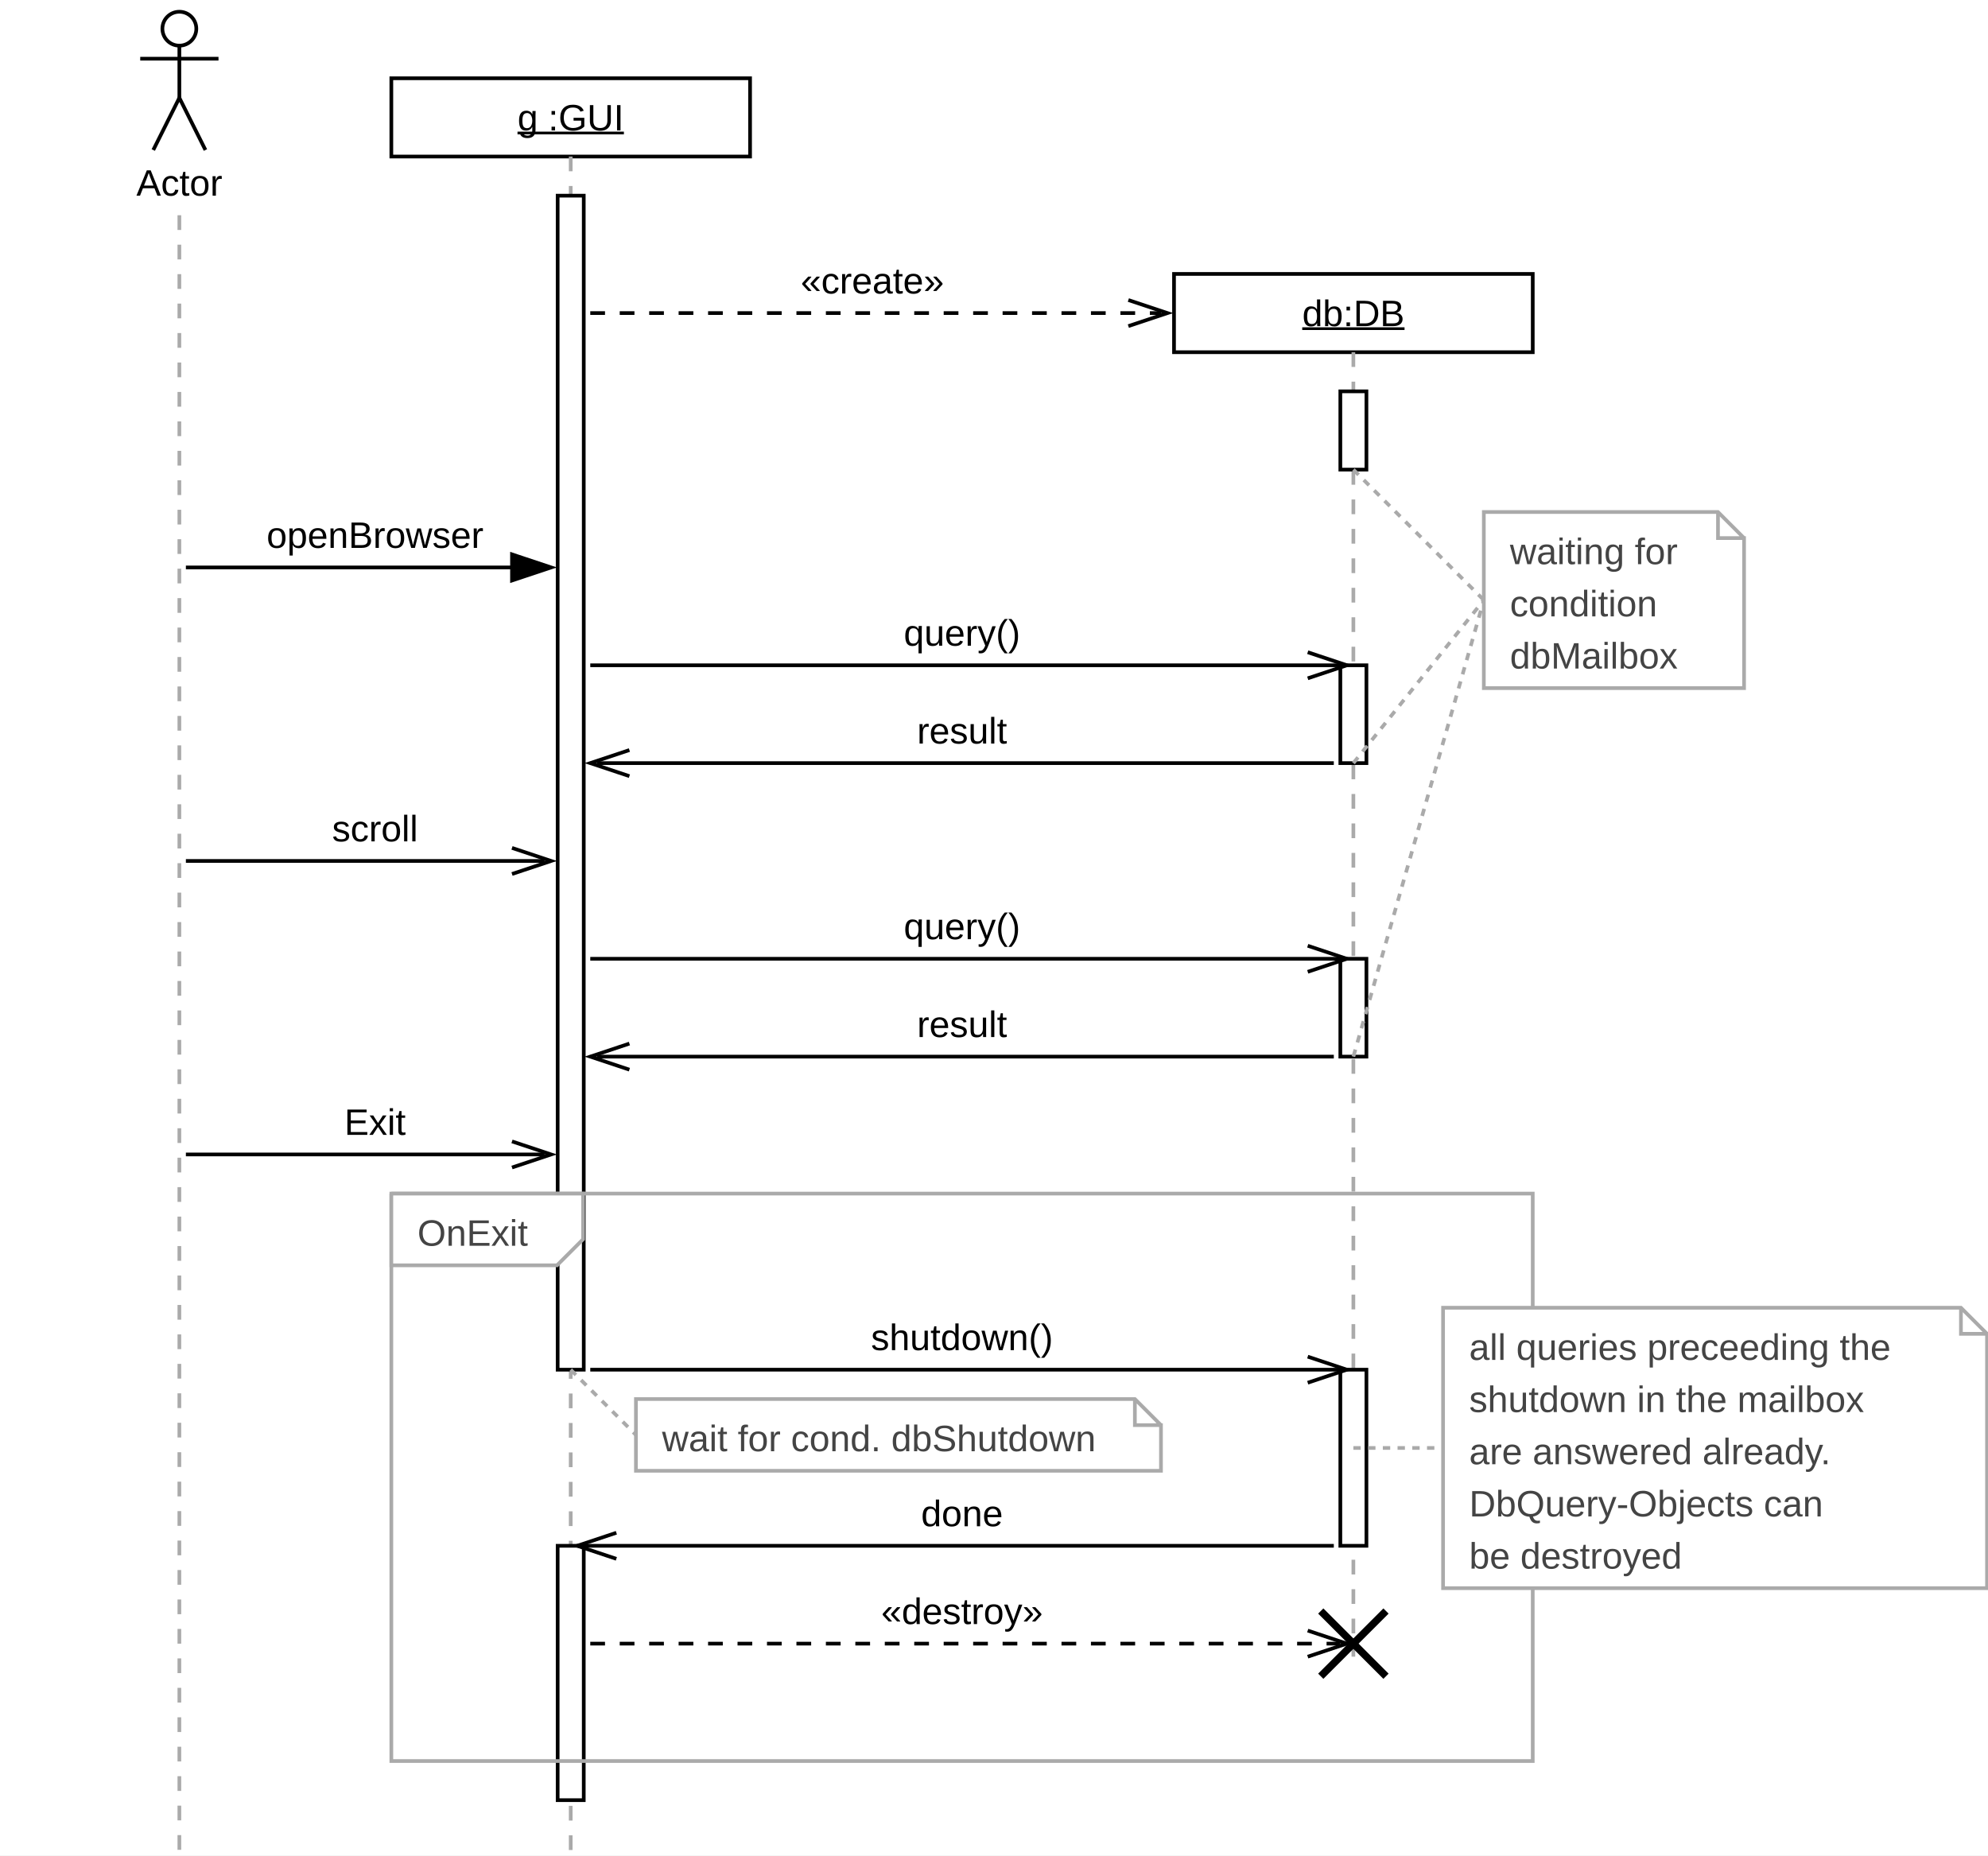
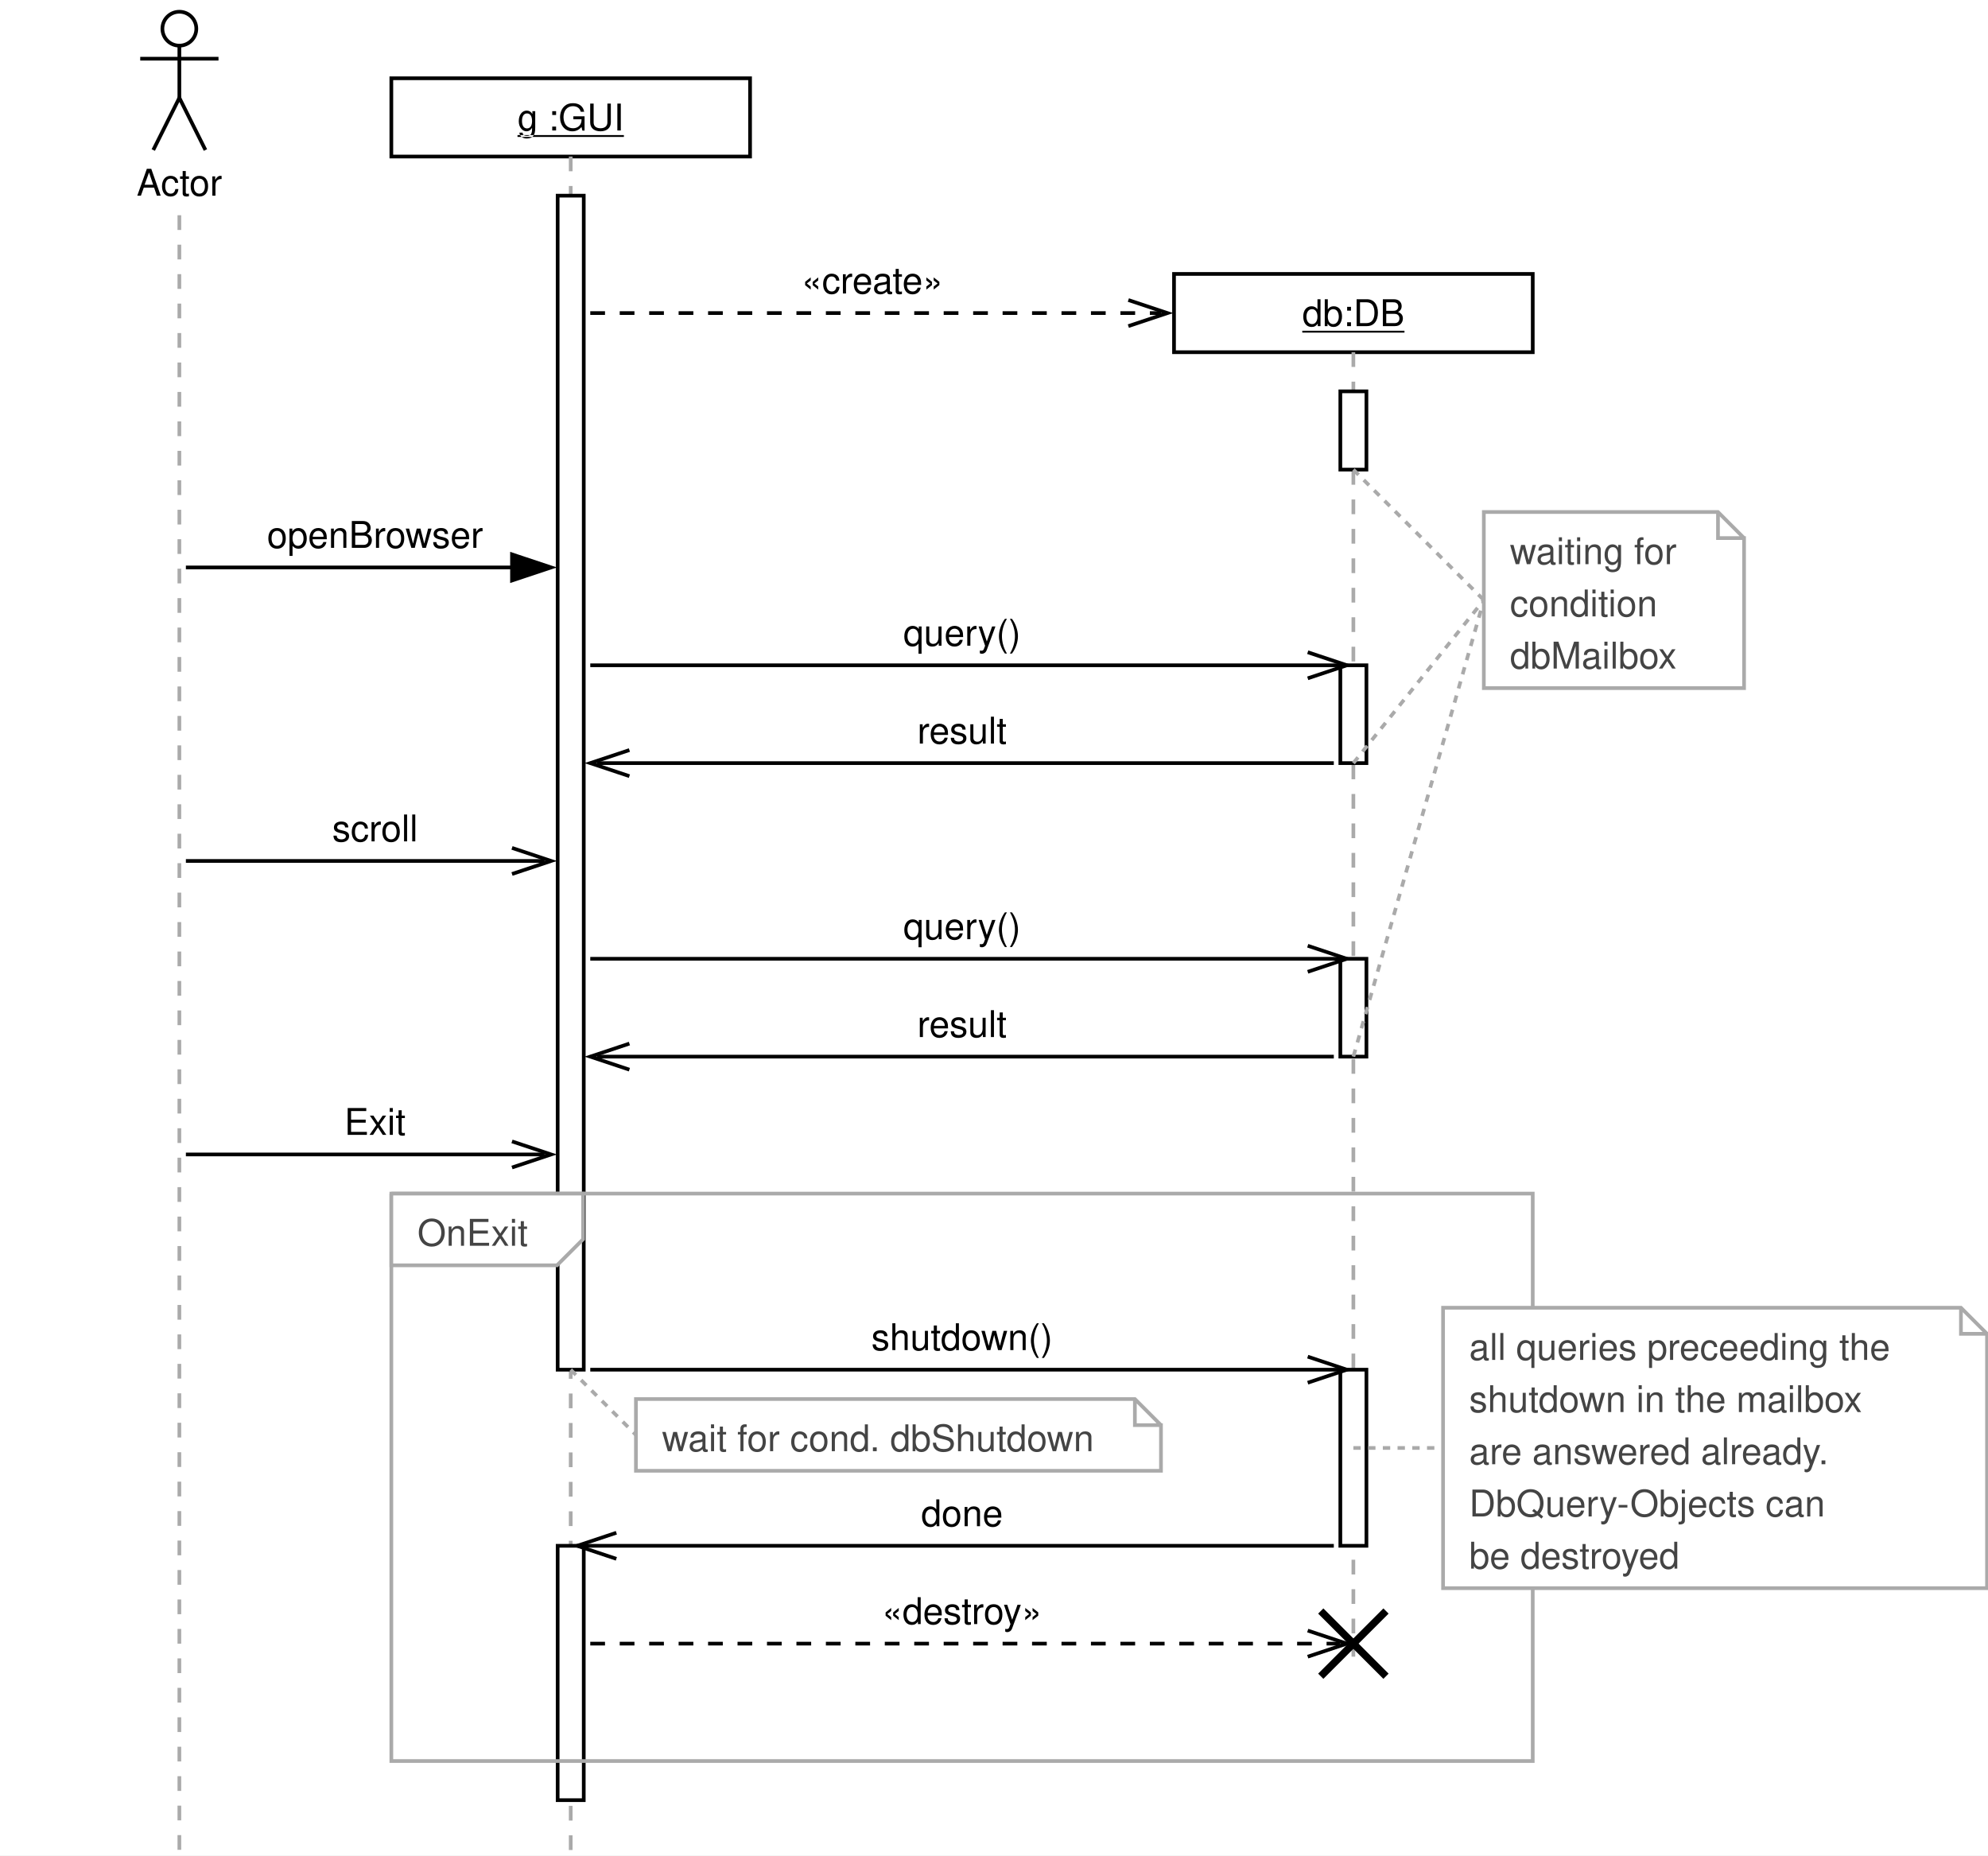
<svg xmlns="http://www.w3.org/2000/svg" baseProfile="full" height="504px" version="1.1" width="540px">
  <defs />
  <g id="shapes" transform="scale(1.0)">
    <rect fill="white" height="100%" width="100%" x="0" y="0" />
    <circle cx="48.72" cy="7.795" fill="white" r="4.606" stroke="black" stroke-width="1" />
    <polyline fill="none" points="38.091,15.945 59.35,15.945" stroke="black" />
    <polyline fill="none" points="48.72,12.402 48.72,26.575" stroke="black" />
    <polyline fill="none" points="41.634,40.748 48.72,26.575 55.807,40.748" stroke="black" />
-     <text fill="black" font-family="Arial, Helvetica, sans-serif" font-size="10px" text-anchor="middle" x="48.72" y="53.15">Actor</text>
+     <text fill="black" font-family="Helvetica, Arial, sans-serif" font-size="10px" text-anchor="middle" x="48.72" y="53.15">Actor</text>
    <rect fill="white" height="21.26" stroke="black" stroke-width="1" width="97.441" x="106.299" y="21.26" />
-     <text fill="black" font-family="Arial, Helvetica, sans-serif" font-size="10px" text-anchor="middle" text-decoration="underline" x="155.02" y="35.433">g :GUI</text>
+     <text fill="black" font-family="Helvetica, Arial, sans-serif" font-size="10px" text-anchor="middle" text-decoration="underline" x="155.02" y="35.433">g :GUI</text>
    <rect fill="white" height="21.26" stroke="black" stroke-width="1" width="97.441" x="318.898" y="74.409" />
-     <text fill="black" font-family="Arial, Helvetica, sans-serif" font-size="10px" text-anchor="middle" text-decoration="underline" x="367.618" y="88.583">db:DB</text>
+     <text fill="black" font-family="Helvetica, Arial, sans-serif" font-size="10px" text-anchor="middle" text-decoration="underline" x="367.618" y="88.583">db:DB</text>
    <line stroke="#aaaaaa" stroke-dasharray="4" stroke-width="1" x1="367.618" x2="367.618" y1="95.669" y2="450" />
    <line stroke="#aaaaaa" stroke-dasharray="4" stroke-width="1" x1="48.72" x2="48.72" y1="58.465" y2="503.15" />
    <line stroke="#aaaaaa" stroke-dasharray="4" stroke-width="1" x1="155.02" x2="155.02" y1="42.52" y2="503.15" />
    <rect fill="white" height="69.094" stroke="black" stroke-width="1" width="7.087" x="151.476" y="419.882" />
    <rect fill="white" height="47.835" stroke="black" stroke-width="1" width="7.087" x="364.075" y="372.047" />
    <rect fill="white" height="318.898" stroke="black" stroke-width="1" width="7.087" x="151.476" y="53.15" />
    <rect fill="white" height="26.575" stroke="black" stroke-width="1" width="7.087" x="364.075" y="260.433" />
    <rect fill="white" height="26.575" stroke="black" stroke-width="1" width="7.087" x="364.075" y="180.709" />
    <rect fill="white" height="21.26" stroke="black" stroke-width="1" width="7.087" x="364.075" y="106.299" />
-     <text fill="black" font-family="Arial, Helvetica, sans-serif" font-size="10px" text-anchor="middle" x="236.959" y="79.724">«create»</text>
+     <text fill="black" font-family="Helvetica, Arial, sans-serif" font-size="10px" text-anchor="middle" x="236.959" y="79.724">«create»</text>
    <line stroke="black" stroke-dasharray="4" stroke-width="1" x1="160.335" x2="315.354" y1="85.039" y2="85.039" />
    <polyline fill="none" points="306.496,88.583 317.126,85.039 306.496,81.496" stroke="black" />
-     <text fill="black" font-family="Arial, Helvetica, sans-serif" font-size="10px" text-anchor="middle" x="101.87" y="148.819">openBrowser</text>
+     <text fill="black" font-family="Helvetica, Arial, sans-serif" font-size="10px" text-anchor="middle" x="101.87" y="148.819">openBrowser</text>
    <line stroke="black" stroke-width="1" x1="50.492" x2="147.933" y1="154.134" y2="154.134" />
    <polygon fill="black" points="139.075,157.677 149.705,154.134 139.075,150.591" stroke="black" />
-     <text fill="black" font-family="Arial, Helvetica, sans-serif" font-size="10px" text-anchor="middle" x="261.319" y="175.394">query()</text>
+     <text fill="black" font-family="Helvetica, Arial, sans-serif" font-size="10px" text-anchor="middle" x="261.319" y="175.394">query()</text>
    <line stroke="black" stroke-width="1" x1="160.335" x2="364.075" y1="180.709" y2="180.709" />
    <polyline fill="none" points="355.217,184.252 365.846,180.709 355.217,177.165" stroke="black" />
-     <text fill="black" font-family="Arial, Helvetica, sans-serif" font-size="10px" text-anchor="middle" x="261.319" y="201.968">result</text>
+     <text fill="black" font-family="Helvetica, Arial, sans-serif" font-size="10px" text-anchor="middle" x="261.319" y="201.968">result</text>
    <line stroke="black" stroke-width="1" x1="162.106" x2="362.303" y1="207.283" y2="207.283" />
    <polyline fill="none" points="170.965,210.827 160.335,207.283 170.965,203.74" stroke="black" />
-     <text fill="black" font-family="Arial, Helvetica, sans-serif" font-size="10px" text-anchor="middle" x="101.87" y="228.543">scroll</text>
+     <text fill="black" font-family="Helvetica, Arial, sans-serif" font-size="10px" text-anchor="middle" x="101.87" y="228.543">scroll</text>
    <line stroke="black" stroke-width="1" x1="50.492" x2="147.933" y1="233.858" y2="233.858" />
    <polyline fill="none" points="139.075,237.402 149.705,233.858 139.075,230.315" stroke="black" />
-     <text fill="black" font-family="Arial, Helvetica, sans-serif" font-size="10px" text-anchor="middle" x="261.319" y="255.118">query()</text>
+     <text fill="black" font-family="Helvetica, Arial, sans-serif" font-size="10px" text-anchor="middle" x="261.319" y="255.118">query()</text>
    <line stroke="black" stroke-width="1" x1="160.335" x2="364.075" y1="260.433" y2="260.433" />
    <polyline fill="none" points="355.217,263.976 365.846,260.433 355.217,256.89" stroke="black" />
-     <text fill="black" font-family="Arial, Helvetica, sans-serif" font-size="10px" text-anchor="middle" x="261.319" y="281.693">result</text>
+     <text fill="black" font-family="Helvetica, Arial, sans-serif" font-size="10px" text-anchor="middle" x="261.319" y="281.693">result</text>
    <line stroke="black" stroke-width="1" x1="162.106" x2="362.303" y1="287.008" y2="287.008" />
    <polyline fill="none" points="170.965,290.551 160.335,287.008 170.965,283.465" stroke="black" />
-     <text fill="black" font-family="Arial, Helvetica, sans-serif" font-size="10px" text-anchor="middle" x="101.87" y="308.268">Exit</text>
+     <text fill="black" font-family="Helvetica, Arial, sans-serif" font-size="10px" text-anchor="middle" x="101.87" y="308.268">Exit</text>
    <line stroke="black" stroke-width="1" x1="50.492" x2="147.933" y1="313.583" y2="313.583" />
    <polyline fill="none" points="139.075,317.126 149.705,313.583 139.075,310.039" stroke="black" />
-     <text fill="black" font-family="Arial, Helvetica, sans-serif" font-size="10px" text-anchor="middle" x="261.319" y="366.732">shutdown()</text>
+     <text fill="black" font-family="Helvetica, Arial, sans-serif" font-size="10px" text-anchor="middle" x="261.319" y="366.732">shutdown()</text>
    <line stroke="black" stroke-width="1" x1="160.335" x2="364.075" y1="372.047" y2="372.047" />
    <polyline fill="none" points="355.217,375.591 365.846,372.047 355.217,368.504" stroke="black" />
-     <text fill="black" font-family="Arial, Helvetica, sans-serif" font-size="10px" text-anchor="middle" x="261.319" y="414.567">done</text>
+     <text fill="black" font-family="Helvetica, Arial, sans-serif" font-size="10px" text-anchor="middle" x="261.319" y="414.567">done</text>
    <line stroke="black" stroke-width="1" x1="158.563" x2="362.303" y1="419.882" y2="419.882" />
    <polyline fill="none" points="167.421,423.425 156.791,419.882 167.421,416.339" stroke="black" />
-     <text fill="black" font-family="Arial, Helvetica, sans-serif" font-size="10px" text-anchor="middle" x="261.319" y="441.142">«destroy»</text>
+     <text fill="black" font-family="Helvetica, Arial, sans-serif" font-size="10px" text-anchor="middle" x="261.319" y="441.142">«destroy»</text>
    <line stroke="black" stroke-dasharray="4" stroke-width="1" x1="160.335" x2="364.075" y1="446.457" y2="446.457" />
    <polyline fill="none" points="355.217,450 365.846,446.457 355.217,442.913" stroke="black" />
    <line stroke="black" stroke-width="2" x1="358.76" x2="376.476" y1="455.315" y2="437.598" />
    <line stroke="black" stroke-width="2" x1="358.76" x2="376.476" y1="437.598" y2="455.315" />
    <rect fill="none" height="154.134" stroke="#aaaaaa" stroke-width="1" width="310.039" x="106.299" y="324.213" />
    <polyline fill="white" points="106.299,324.213 158.386,324.213 158.386,336.614 151.299,343.701 106.299,343.701 106.299,324.213" stroke="#aaaaaa" />
-     <text fill="#444" font-family="Arial, Helvetica, sans-serif" font-size="10px" text-anchor="start" x="113.386" y="338.386">OnExit</text>
+     <text fill="#444" font-family="Helvetica, Arial, sans-serif" font-size="10px" text-anchor="start" x="113.386" y="338.386">OnExit</text>
    <polyline fill="white" points="473.74,146.161 466.654,139.075 403.051,139.075 403.051,186.909 473.74,186.909 473.74,146.161 466.654,146.161 466.654,139.075" stroke="#aaaaaa" />
    <line stroke="#aaaaaa" stroke-dasharray="2" stroke-width="1" x1="367.618" x2="403.051" y1="127.559" y2="162.992" />
-     <text fill="#444" font-family="Arial, Helvetica, sans-serif" font-size="10px" text-anchor="start" x="410.138" y="153.248">waiting for</text>
-     <text fill="#444" font-family="Arial, Helvetica, sans-serif" font-size="10px" text-anchor="start" x="410.138" y="167.421">condition</text>
-     <text fill="#444" font-family="Arial, Helvetica, sans-serif" font-size="10px" text-anchor="start" x="410.138" y="181.594">dbMailbox</text>
+     <text fill="#444" font-family="Helvetica, Arial, sans-serif" font-size="10px" text-anchor="start" x="410.138" y="153.248">waiting for</text>
+     <text fill="#444" font-family="Helvetica, Arial, sans-serif" font-size="10px" text-anchor="start" x="410.138" y="167.421">condition</text>
+     <text fill="#444" font-family="Helvetica, Arial, sans-serif" font-size="10px" text-anchor="start" x="410.138" y="181.594">dbMailbox</text>
    <line stroke="#aaaaaa" stroke-dasharray="2" stroke-width="1" x1="367.618" x2="403.051" y1="207.283" y2="162.992" />
    <line stroke="#aaaaaa" stroke-dasharray="2" stroke-width="1" x1="367.618" x2="403.051" y1="287.008" y2="162.992" />
    <polyline fill="white" points="315.354,387.106 308.268,380.02 172.736,380.02 172.736,399.508 315.354,399.508 315.354,387.106 308.268,387.106 308.268,380.02" stroke="#aaaaaa" />
    <line stroke="#aaaaaa" stroke-dasharray="2" stroke-width="1" x1="155.02" x2="172.736" y1="372.047" y2="389.764" />
-     <text fill="#444" font-family="Arial, Helvetica, sans-serif" font-size="10px" text-anchor="start" x="179.823" y="394.193">wait for cond. dbShutdown</text>
+     <text fill="#444" font-family="Helvetica, Arial, sans-serif" font-size="10px" text-anchor="start" x="179.823" y="394.193">wait for cond. dbShutdown</text>
    <polyline fill="white" points="539.734,362.303 532.648,355.217 391.978,355.217 391.978,431.398 539.734,431.398 539.734,362.303 532.648,362.303 532.648,355.217" stroke="#aaaaaa" />
    <line stroke="#aaaaaa" stroke-dasharray="2" stroke-width="1" x1="367.618" x2="391.978" y1="393.307" y2="393.307" />
-     <text fill="#444" font-family="Arial, Helvetica, sans-serif" font-size="10px" text-anchor="start" x="399.065" y="369.39">all queries preceeding the</text>
-     <text fill="#444" font-family="Arial, Helvetica, sans-serif" font-size="10px" text-anchor="start" x="399.065" y="383.563">shutdown in the mailbox</text>
-     <text fill="#444" font-family="Arial, Helvetica, sans-serif" font-size="10px" text-anchor="start" x="399.065" y="397.736">are answered already.</text>
-     <text fill="#444" font-family="Arial, Helvetica, sans-serif" font-size="10px" text-anchor="start" x="399.065" y="411.909">DbQuery-Objects can</text>
-     <text fill="#444" font-family="Arial, Helvetica, sans-serif" font-size="10px" text-anchor="start" x="399.065" y="426.083">be destroyed</text>
+     <text fill="#444" font-family="Helvetica, Arial, sans-serif" font-size="10px" text-anchor="start" x="399.065" y="369.39">all queries preceeding the</text>
+     <text fill="#444" font-family="Helvetica, Arial, sans-serif" font-size="10px" text-anchor="start" x="399.065" y="383.563">shutdown in the mailbox</text>
+     <text fill="#444" font-family="Helvetica, Arial, sans-serif" font-size="10px" text-anchor="start" x="399.065" y="397.736">are answered already.</text>
+     <text fill="#444" font-family="Helvetica, Arial, sans-serif" font-size="10px" text-anchor="start" x="399.065" y="411.909">DbQuery-Objects can</text>
+     <text fill="#444" font-family="Helvetica, Arial, sans-serif" font-size="10px" text-anchor="start" x="399.065" y="426.083">be destroyed</text>
  </g>
</svg>
